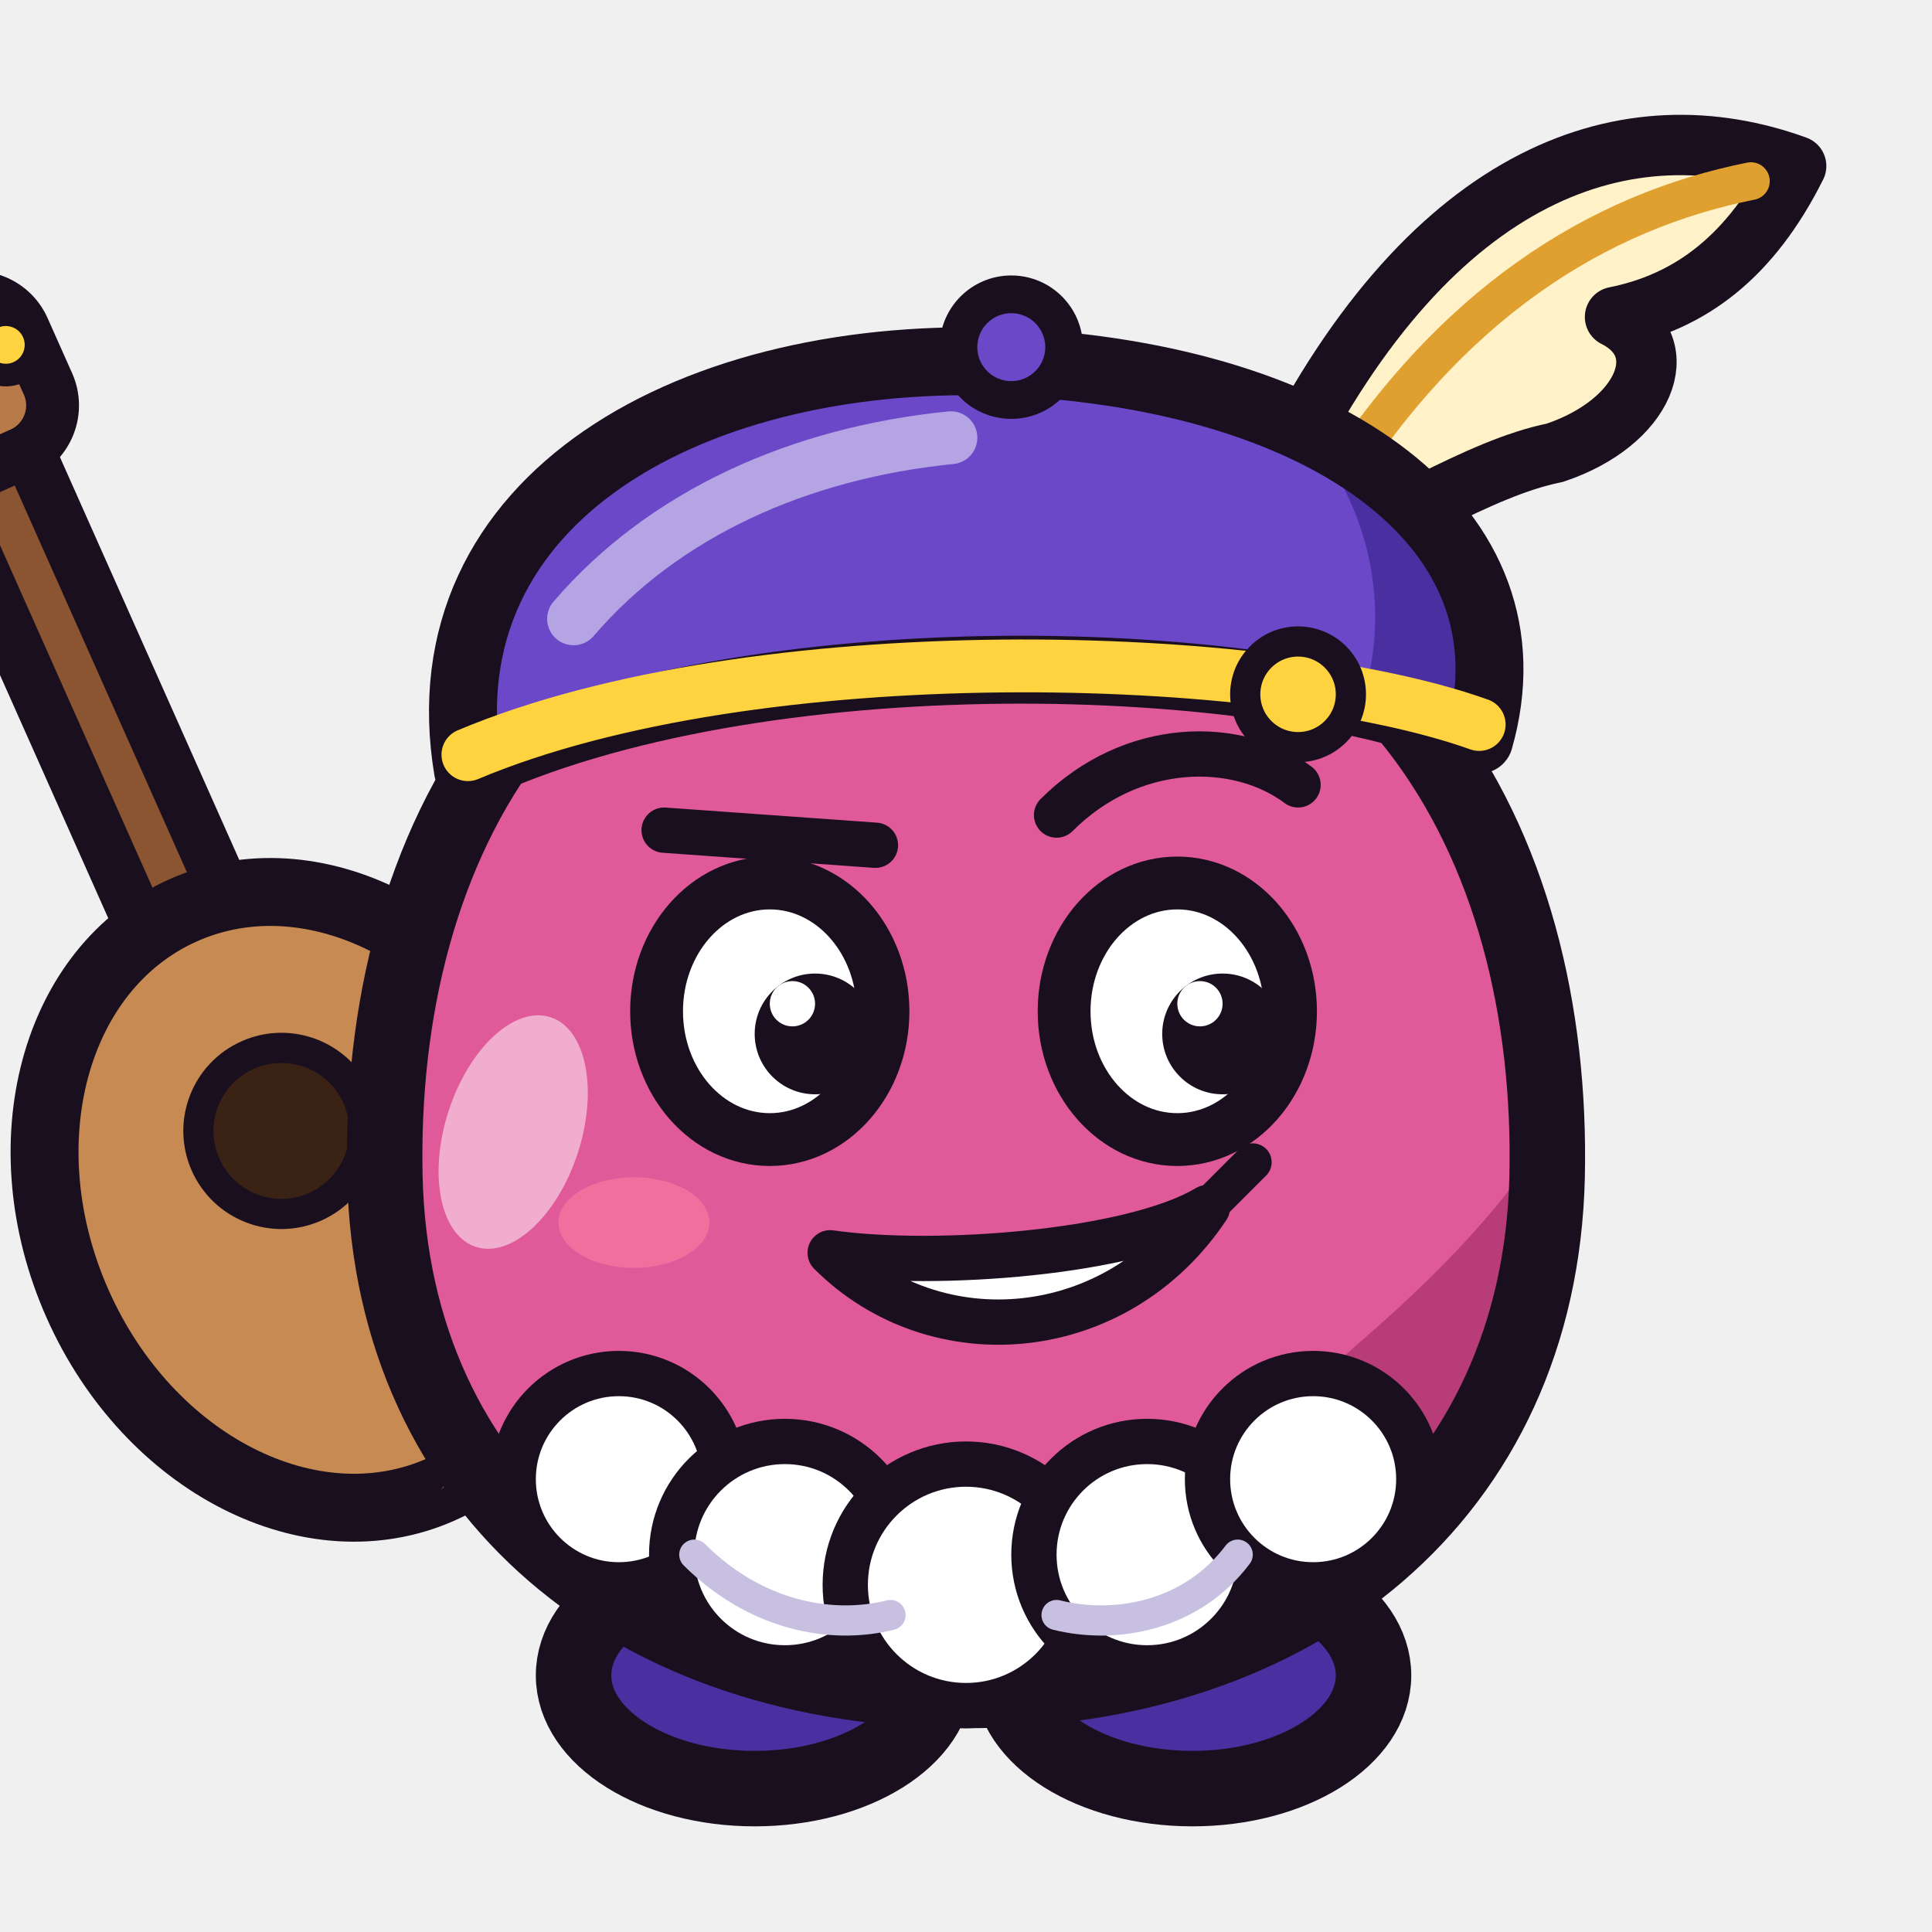
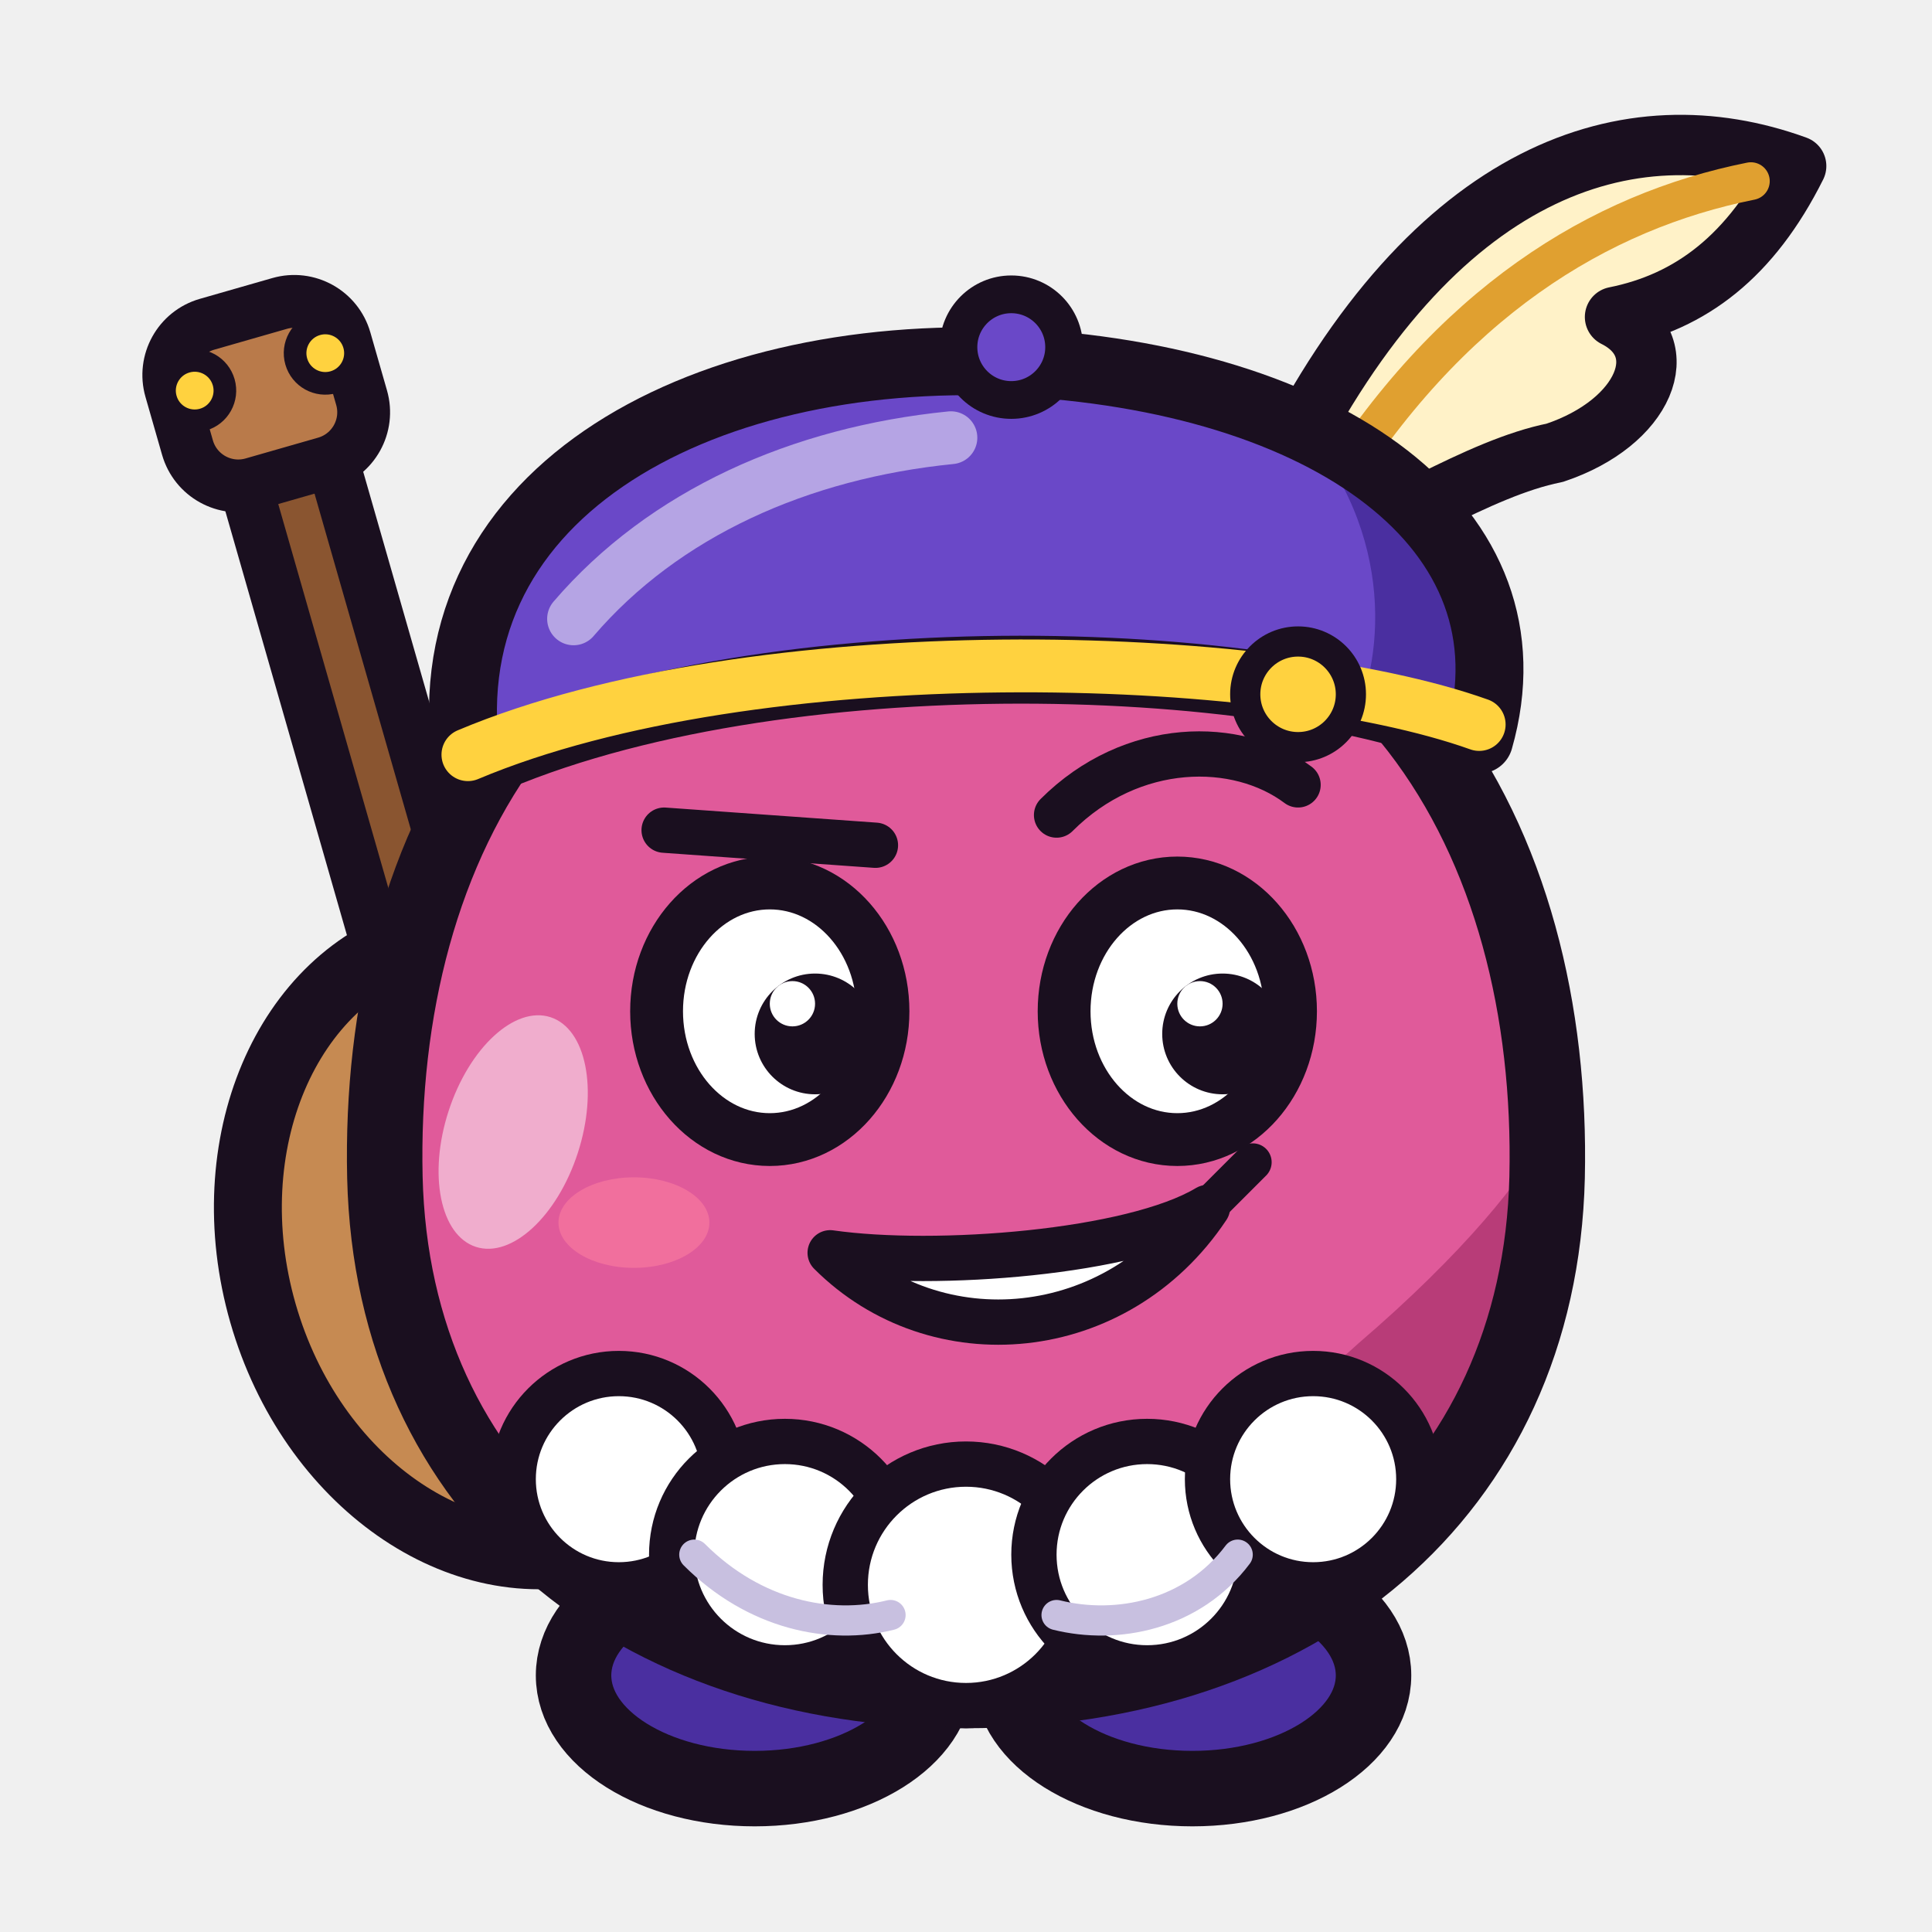
<svg xmlns="http://www.w3.org/2000/svg" viewBox="0 0 256 256" width="256" height="256">
-   <g transform="rotate(-24 44 160)">
+   <g transform="translate(26 6) rotate(-16 44 160)">
    <rect x="36" y="44" width="12" height="80" rx="5" fill="#8a5530" stroke="#1a0f1f" stroke-width="7" stroke-linejoin="round" />
    <rect x="30" y="30" width="24" height="22" rx="7" fill="#b97a4a" stroke="#1a0f1f" stroke-width="7" stroke-linejoin="round" />
    <circle cx="33" cy="38" r="4" fill="#ffd23f" stroke="#1a0f1f" stroke-width="3" />
    <circle cx="51" cy="38" r="4" fill="#ffd23f" stroke="#1a0f1f" stroke-width="3" />
    <ellipse cx="42" cy="158" rx="34" ry="42" fill="#c68a52" stroke="#1a0f1f" stroke-width="9" />
    <path d="M72 150 C 74 180 62 196 42 200 C 60 190 66 172 62 150 Z" fill="#8a5530" />
    <circle cx="42" cy="148" r="11" fill="#3a2214" stroke="#1a0f1f" stroke-width="4" />
  </g>
  <g stroke="#1a0f1f" stroke-width="10" stroke-linejoin="round">
    <ellipse cx="100" cy="222" rx="24" ry="15" fill="#4a2fa0" />
    <ellipse cx="158" cy="222" rx="24" ry="15" fill="#4a2fa0" />
  </g>
  <path d="M128 70 C 184 70 206 112 205 156 C 204 198 172 224 128 224 C 84 224 52 198 51 156 C 50 112 72 70 128 70 Z" fill="#e05a9a" />
  <path d="M205 150 C 204 196 172 222 128 222 C 100 222 78 212 64 196 C 98 208 152 204 180 178 C 194 166 202 156 205 150 Z" fill="#b83c78" />
  <ellipse cx="68" cy="150" rx="9" ry="16" fill="#ffffff" opacity="0.5" transform="rotate(18 68 150)" />
  <path d="M128 70 C 184 70 206 112 205 156 C 204 198 172 224 128 224 C 84 224 52 198 51 156 C 50 112 72 70 128 70 Z" fill="none" stroke="#1a0f1f" stroke-width="10" stroke-linejoin="round" />
  <path d="M170 62 C 190 22 216 14 238 22 C 232 34 224 40 214 42 C 222 46 218 56 206 60 C 196 62 184 70 170 76 Z" fill="#fff2c8" stroke="#1a0f1f" stroke-width="8" stroke-linejoin="round" />
  <path d="M176 66 C 192 40 212 28 232 24" fill="none" stroke="#e0a030" stroke-width="5" stroke-linecap="round" />
  <path d="M62 102 C 56 66 92 46 134 48 C 176 50 204 70 196 98 C 168 86 100 84 62 102 Z" fill="#6a48c8" />
  <path d="M196 98 C 204 76 188 58 168 52 C 184 66 184 84 180 94 Z" fill="#4a2fa0" />
  <path d="M76 82 C 88 68 106 60 126 58" fill="none" stroke="#ffffff" stroke-width="7" stroke-linecap="round" opacity="0.5" />
  <path d="M62 102 C 56 66 92 46 134 48 C 176 50 204 70 196 98 C 168 86 100 84 62 102 Z" fill="none" stroke="#1a0f1f" stroke-width="9" stroke-linejoin="round" />
  <path d="M62 100 C 100 84 168 86 196 96" fill="none" stroke="#ffd23f" stroke-width="7" stroke-linecap="round" />
  <circle cx="134" cy="46" r="7" fill="#6a48c8" stroke="#1a0f1f" stroke-width="5" />
  <circle cx="172" cy="92" r="7" fill="#ffd23f" stroke="#1a0f1f" stroke-width="4" />
  <g stroke="#1a0f1f" stroke-width="7">
    <ellipse cx="102" cy="134" rx="15" ry="17" fill="#ffffff" />
    <ellipse cx="156" cy="134" rx="15" ry="17" fill="#ffffff" />
  </g>
  <circle cx="108" cy="137" r="8" fill="#1a0f1f" />
  <circle cx="162" cy="137" r="8" fill="#1a0f1f" />
  <circle cx="105" cy="133" r="3" fill="#ffffff" />
  <circle cx="159" cy="133" r="3" fill="#ffffff" />
  <path d="M88 110 L 116 112" stroke="#1a0f1f" stroke-width="6" stroke-linecap="round" />
  <path d="M140 108 C 150 98 164 98 172 104" fill="none" stroke="#1a0f1f" stroke-width="6" stroke-linecap="round" />
  <path d="M110 166 C 124 180 148 178 160 160 C 150 166 124 168 110 166 Z" fill="#ffffff" stroke="#1a0f1f" stroke-width="6" stroke-linejoin="round" />
  <path d="M160 160 L 166 154" stroke="#1a0f1f" stroke-width="5" stroke-linecap="round" />
  <ellipse cx="84" cy="162" rx="10" ry="6" fill="#ff7fa0" opacity="0.55" />
  <g stroke="#1a0f1f" stroke-width="6" stroke-linejoin="round" fill="#ffffff">
    <circle cx="82" cy="196" r="14" />
    <circle cx="104" cy="206" r="15" />
    <circle cx="128" cy="210" r="16" />
    <circle cx="152" cy="206" r="15" />
    <circle cx="174" cy="196" r="14" />
  </g>
  <path d="M92 206 C 100 214 110 216 118 214 M 140 214 C 148 216 158 214 164 206" fill="none" stroke="#c8c0e0" stroke-width="4" stroke-linecap="round" />
</svg>
